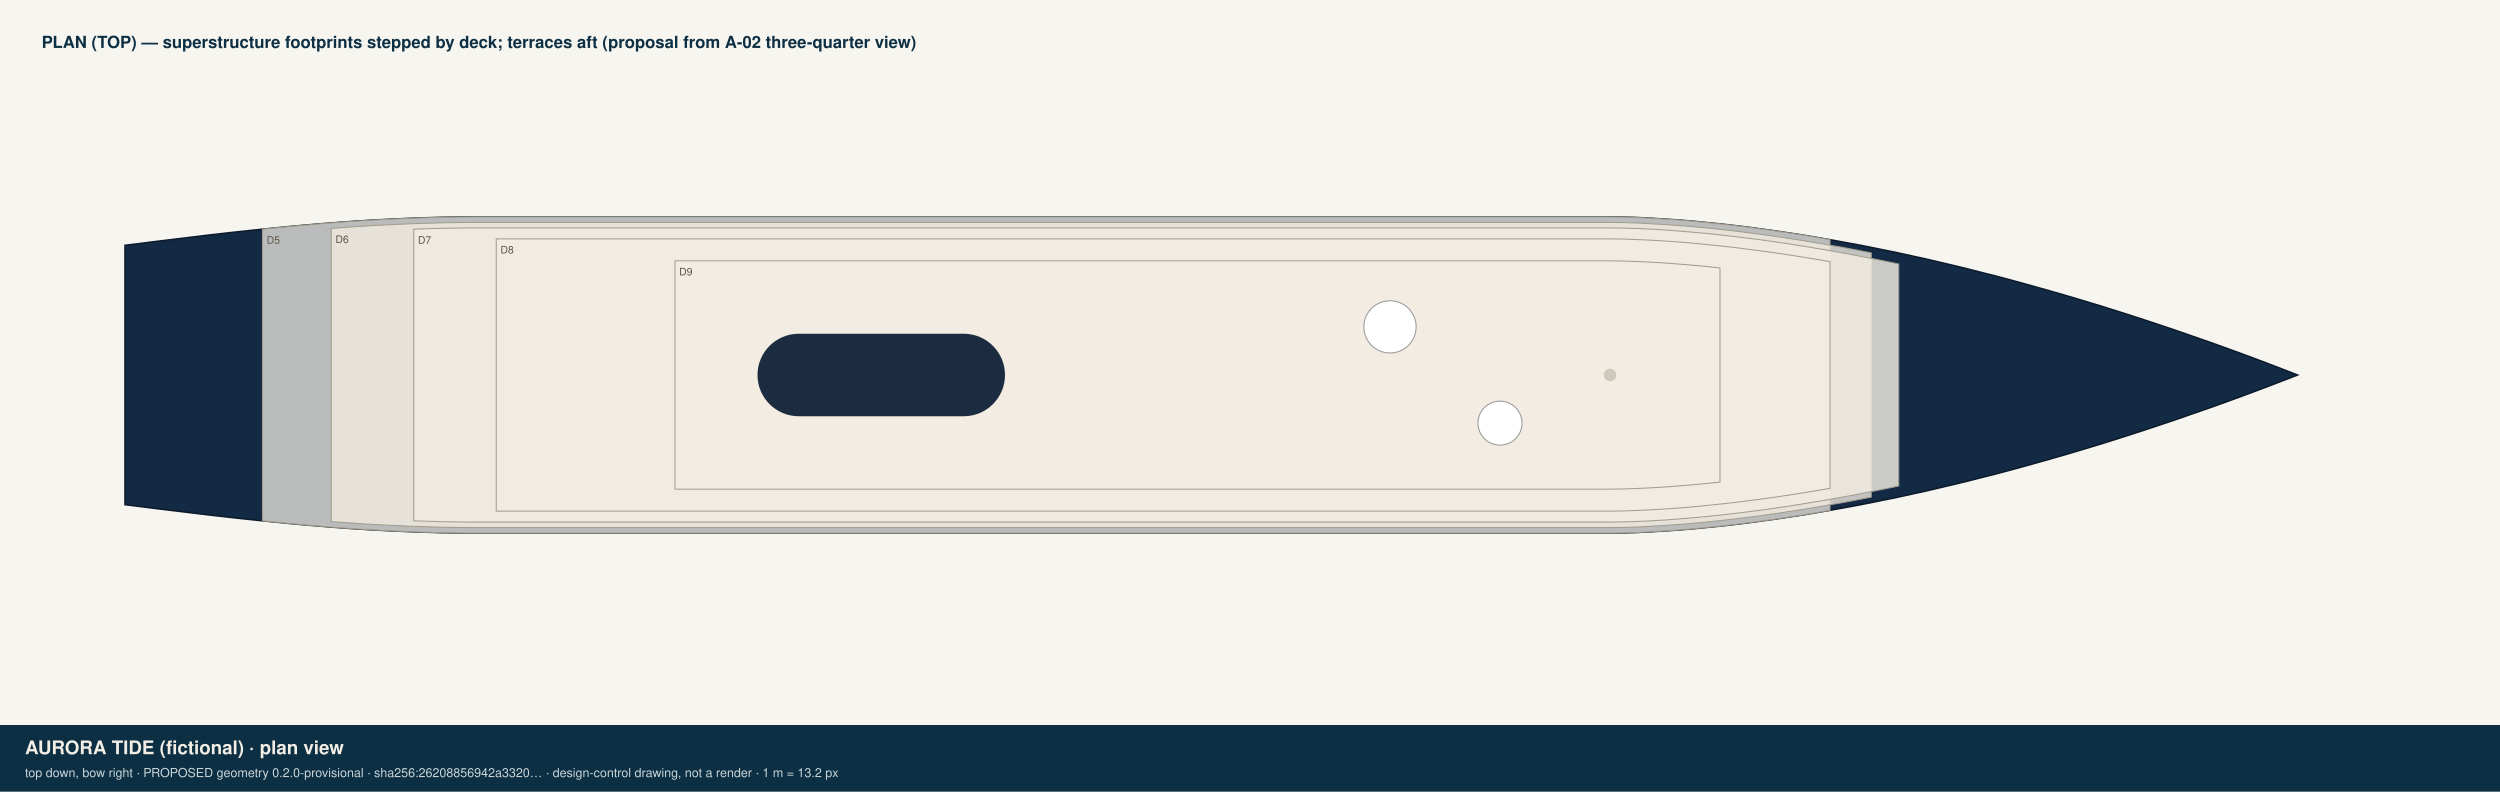
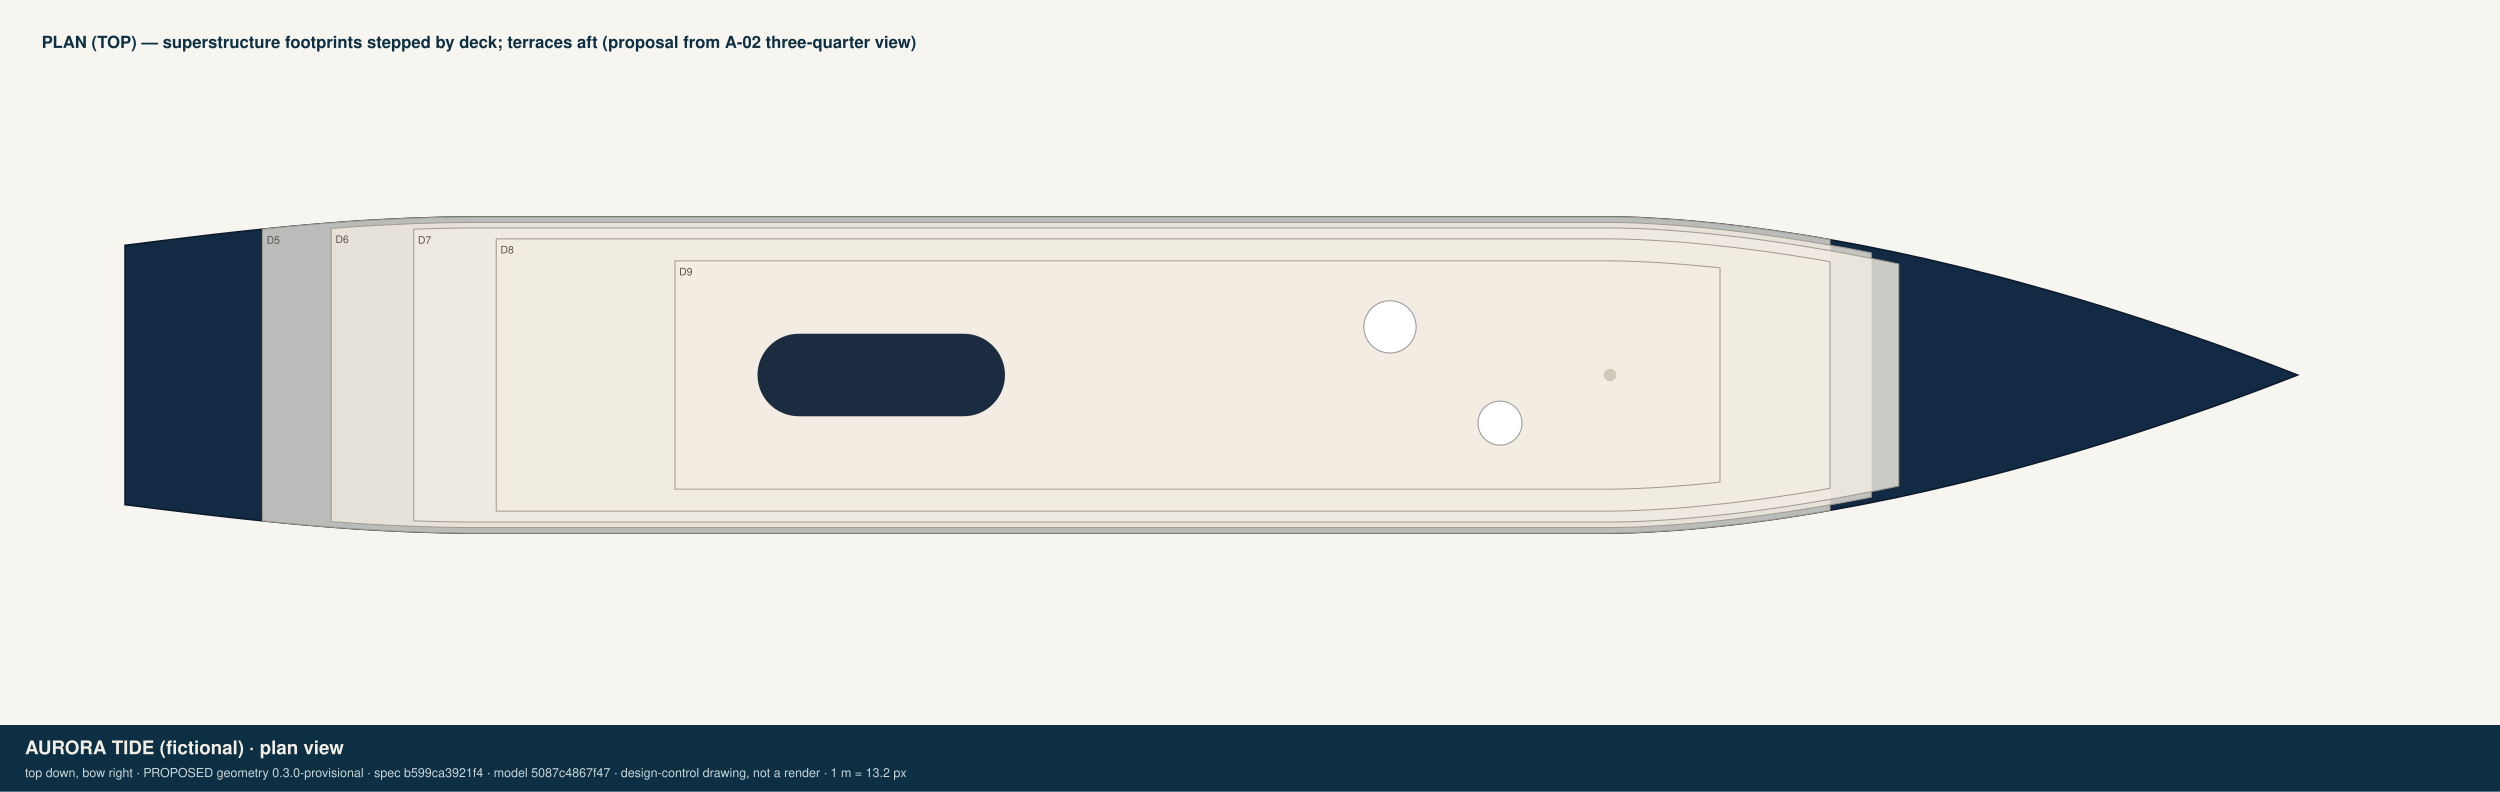
<svg xmlns="http://www.w3.org/2000/svg" viewBox="0 0 2400 760" width="2400" height="760" font-family="Helvetica, Arial, sans-serif">
  <rect width="2400" height="760" fill="#f7f5ef" />
  <g>
    <polygon points="120.0,235.5 133.2,233.9 146.4,232.2 159.6,230.6 172.8,229.0 186.0,227.4 199.2,225.8 212.4,224.3 225.6,222.8 238.8,221.4 252.0,220.0 265.2,218.7 278.4,217.4 291.6,216.2 304.8,215.1 318.0,214.0 331.2,213.0 344.4,212.1 357.6,211.3 370.8,210.6 384.0,210.0 397.2,209.4 410.4,209.0 423.6,208.6 436.8,208.4 450.0,208.2 463.2,208.2 476.4,208.2 489.6,208.2 502.8,208.2 516.0,208.2 529.2,208.2 542.4,208.2 555.6,208.2 568.8,208.2 582.0,208.2 595.2,208.2 608.4,208.2 621.6,208.2 634.8,208.2 648.0,208.2 661.2,208.2 674.4,208.2 687.6,208.2 700.8,208.2 714.0,208.2 727.2,208.2 740.4,208.2 753.6,208.2 766.8,208.2 780.0,208.2 793.2,208.2 806.4,208.2 819.6,208.2 832.8,208.2 846.0,208.2 859.2,208.2 872.4,208.2 885.6,208.2 898.8,208.2 912.0,208.2 925.2,208.2 938.4,208.2 951.6,208.2 964.8,208.2 978.0,208.2 991.2,208.2 1004.4,208.2 1017.6,208.2 1030.8,208.2 1044.0,208.2 1057.2,208.2 1070.4,208.2 1083.6,208.2 1096.8,208.2 1110.0,208.2 1123.2,208.2 1136.4,208.2 1149.6,208.2 1162.8,208.2 1176.0,208.2 1189.2,208.2 1202.4,208.2 1215.6,208.2 1228.8,208.2 1242.0,208.2 1255.2,208.2 1268.4,208.2 1281.6,208.2 1294.8,208.2 1308.0,208.2 1321.2,208.2 1334.4,208.2 1347.6,208.2 1360.8,208.2 1374.0,208.2 1387.2,208.2 1400.4,208.2 1413.6,208.2 1426.8,208.2 1440.0,208.2 1453.2,208.2 1466.4,208.2 1479.6,208.2 1492.8,208.2 1506.0,208.2 1519.2,208.2 1532.4,208.2 1545.6,208.2 1558.8,208.4 1572.0,208.8 1585.2,209.5 1598.4,210.3 1611.6,211.2 1624.8,212.3 1638.0,213.6 1651.2,214.9 1664.4,216.4 1677.6,218.0 1690.8,219.8 1704.0,221.6 1717.2,223.6 1730.4,225.6 1743.6,227.8 1756.8,230.1 1770.0,232.5 1783.2,234.9 1796.4,237.5 1809.6,240.2 1822.8,242.9 1836.0,245.8 1849.2,248.7 1862.4,251.8 1875.6,254.9 1888.8,258.1 1902.0,261.5 1915.2,264.8 1928.4,268.3 1941.6,271.9 1954.8,275.6 1968.0,279.3 1981.2,283.1 1994.4,287.0 2007.6,291.0 2020.8,295.0 2034.0,299.2 2047.2,303.4 2060.4,307.7 2073.6,312.1 2086.8,316.5 2100.0,321.1 2113.2,325.7 2126.4,330.3 2139.6,335.1 2152.8,339.9 2166.0,344.8 2179.2,349.8 2192.4,354.9 2205.6,360.0 2205.6,360.0 2192.4,365.1 2179.2,370.2 2166.0,375.2 2152.8,380.1 2139.6,384.9 2126.4,389.7 2113.2,394.3 2100.0,398.9 2086.8,403.5 2073.6,407.9 2060.4,412.3 2047.2,416.6 2034.0,420.8 2020.8,425.0 2007.6,429.0 1994.4,433.0 1981.2,436.9 1968.0,440.7 1954.8,444.4 1941.6,448.1 1928.4,451.7 1915.2,455.2 1902.0,458.5 1888.8,461.9 1875.6,465.1 1862.4,468.2 1849.2,471.3 1836.0,474.2 1822.8,477.1 1809.6,479.8 1796.4,482.5 1783.2,485.1 1770.0,487.5 1756.8,489.9 1743.6,492.2 1730.4,494.4 1717.2,496.4 1704.0,498.4 1690.8,500.2 1677.6,502.0 1664.4,503.6 1651.2,505.1 1638.0,506.4 1624.8,507.7 1611.6,508.8 1598.4,509.7 1585.2,510.5 1572.0,511.2 1558.8,511.6 1545.6,511.8 1532.4,511.8 1519.2,511.8 1506.0,511.8 1492.8,511.8 1479.6,511.8 1466.4,511.8 1453.2,511.8 1440.0,511.8 1426.8,511.8 1413.6,511.8 1400.4,511.8 1387.2,511.8 1374.0,511.8 1360.8,511.8 1347.6,511.8 1334.4,511.8 1321.2,511.8 1308.0,511.8 1294.8,511.8 1281.6,511.8 1268.4,511.8 1255.2,511.8 1242.0,511.8 1228.8,511.8 1215.6,511.8 1202.4,511.8 1189.2,511.8 1176.0,511.8 1162.8,511.8 1149.6,511.8 1136.4,511.8 1123.2,511.8 1110.0,511.8 1096.8,511.8 1083.6,511.8 1070.4,511.8 1057.2,511.8 1044.0,511.8 1030.8,511.8 1017.6,511.8 1004.4,511.8 991.2,511.8 978.0,511.8 964.8,511.8 951.6,511.8 938.4,511.8 925.2,511.8 912.0,511.8 898.8,511.8 885.6,511.8 872.4,511.8 859.2,511.8 846.0,511.8 832.8,511.8 819.6,511.8 806.4,511.8 793.2,511.8 780.0,511.8 766.8,511.8 753.6,511.8 740.4,511.8 727.2,511.8 714.0,511.8 700.8,511.8 687.6,511.8 674.4,511.8 661.2,511.8 648.0,511.8 634.8,511.8 621.6,511.8 608.4,511.8 595.2,511.8 582.0,511.8 568.8,511.8 555.6,511.8 542.4,511.8 529.2,511.8 516.0,511.8 502.8,511.8 489.6,511.8 476.4,511.8 463.2,511.8 450.0,511.8 436.8,511.6 423.6,511.4 410.4,511.0 397.2,510.6 384.0,510.0 370.8,509.4 357.6,508.7 344.4,507.9 331.2,507.0 318.0,506.0 304.8,504.9 291.6,503.8 278.4,502.6 265.2,501.3 252.0,500.0 238.8,498.6 225.6,497.2 212.4,495.7 199.2,494.2 186.0,492.6 172.8,491.0 159.6,489.4 146.4,487.8 133.2,486.1 120.0,484.5" fill="#132a45" stroke="#0b1a2b" stroke-width="1.5" />
    <polygon points="252.0,220.0 265.2,218.7 278.4,217.4 291.6,216.2 304.8,215.1 318.0,214.0 331.2,213.0 344.4,212.1 357.6,211.3 370.8,210.6 384.0,210.0 397.2,209.4 410.4,209.0 423.6,208.6 436.8,208.4 450.0,208.2 463.2,208.2 476.4,208.2 489.6,208.2 502.8,208.2 516.0,208.2 529.2,208.2 542.4,208.2 555.6,208.2 568.8,208.2 582.0,208.2 595.2,208.2 608.4,208.2 621.6,208.2 634.8,208.2 648.0,208.2 661.2,208.2 674.4,208.2 687.6,208.2 700.8,208.2 714.0,208.2 727.2,208.2 740.4,208.2 753.6,208.2 766.8,208.2 780.0,208.2 793.2,208.2 806.4,208.2 819.6,208.2 832.8,208.2 846.0,208.2 859.2,208.2 872.4,208.2 885.6,208.2 898.8,208.2 912.0,208.2 925.2,208.2 938.4,208.2 951.6,208.2 964.8,208.2 978.0,208.2 991.2,208.2 1004.4,208.2 1017.6,208.2 1030.8,208.2 1044.0,208.2 1057.2,208.2 1070.4,208.2 1083.6,208.2 1096.8,208.2 1110.0,208.2 1123.2,208.2 1136.4,208.2 1149.6,208.2 1162.8,208.2 1176.0,208.2 1189.2,208.2 1202.4,208.2 1215.6,208.2 1228.8,208.2 1242.0,208.2 1255.2,208.2 1268.4,208.2 1281.6,208.2 1294.8,208.2 1308.0,208.2 1321.2,208.2 1334.4,208.2 1347.6,208.2 1360.8,208.2 1374.0,208.2 1387.2,208.2 1400.4,208.2 1413.6,208.2 1426.8,208.2 1440.0,208.2 1453.2,208.2 1466.4,208.2 1479.6,208.2 1492.8,208.2 1506.0,208.2 1519.2,208.2 1532.4,208.2 1545.6,208.2 1558.8,208.4 1572.0,208.8 1585.2,209.5 1598.4,210.3 1611.6,211.2 1624.8,212.3 1638.0,213.6 1651.2,214.9 1664.4,216.4 1677.6,218.0 1690.8,219.8 1704.0,221.6 1717.2,223.6 1730.4,225.6 1743.6,227.8 1756.8,230.1 1756.8,489.9 1743.6,492.2 1730.4,494.4 1717.2,496.4 1704.0,498.4 1690.8,500.2 1677.6,502.0 1664.4,503.6 1651.2,505.1 1638.0,506.4 1624.8,507.7 1611.6,508.8 1598.4,509.7 1585.2,510.5 1572.0,511.2 1558.8,511.6 1545.6,511.8 1532.4,511.8 1519.2,511.8 1506.0,511.8 1492.8,511.8 1479.6,511.8 1466.4,511.8 1453.2,511.8 1440.0,511.8 1426.8,511.8 1413.6,511.8 1400.4,511.8 1387.2,511.8 1374.0,511.8 1360.8,511.8 1347.6,511.8 1334.4,511.8 1321.2,511.8 1308.0,511.8 1294.8,511.8 1281.6,511.8 1268.4,511.8 1255.2,511.8 1242.0,511.8 1228.8,511.8 1215.6,511.8 1202.4,511.8 1189.2,511.8 1176.0,511.8 1162.8,511.8 1149.6,511.8 1136.4,511.8 1123.2,511.8 1110.0,511.8 1096.8,511.8 1083.6,511.8 1070.4,511.8 1057.2,511.8 1044.0,511.8 1030.8,511.8 1017.6,511.8 1004.4,511.8 991.2,511.8 978.0,511.8 964.8,511.8 951.6,511.8 938.4,511.8 925.2,511.8 912.0,511.8 898.8,511.8 885.6,511.8 872.4,511.8 859.2,511.8 846.0,511.8 832.8,511.8 819.6,511.8 806.4,511.8 793.2,511.8 780.0,511.8 766.8,511.8 753.6,511.8 740.4,511.8 727.2,511.8 714.0,511.8 700.8,511.8 687.6,511.8 674.4,511.8 661.2,511.8 648.0,511.8 634.8,511.8 621.6,511.8 608.4,511.8 595.2,511.8 582.0,511.8 568.8,511.8 555.6,511.8 542.4,511.8 529.2,511.8 516.0,511.8 502.8,511.8 489.6,511.8 476.4,511.8 463.2,511.8 450.0,511.8 436.8,511.6 423.6,511.4 410.4,511.0 397.2,510.6 384.0,510.0 370.8,509.4 357.6,508.7 344.4,507.9 331.2,507.0 318.0,506.0 304.8,504.9 291.6,503.8 278.4,502.6 265.2,501.3 252.0,500.0" fill="#f1ece2" stroke="#a39c8e" stroke-width="1" fill-opacity="0.75" />
    <text x="256.0" y="234.0" font-size="10" fill="#5a5246">D5</text>
    <polygon points="318.0,219.3 331.2,218.3 344.4,217.4 357.6,216.6 370.8,215.9 384.0,215.3 397.2,214.7 410.4,214.3 423.6,213.9 436.8,213.7 450.0,213.5 463.2,213.5 476.4,213.5 489.6,213.5 502.8,213.5 516.0,213.5 529.2,213.5 542.4,213.5 555.6,213.5 568.8,213.5 582.0,213.5 595.2,213.5 608.4,213.5 621.6,213.5 634.8,213.5 648.0,213.5 661.2,213.5 674.4,213.5 687.6,213.5 700.8,213.5 714.0,213.5 727.2,213.5 740.4,213.5 753.6,213.5 766.8,213.5 780.0,213.5 793.2,213.5 806.4,213.5 819.6,213.5 832.8,213.5 846.0,213.5 859.2,213.5 872.4,213.5 885.6,213.5 898.8,213.5 912.0,213.5 925.2,213.5 938.4,213.5 951.6,213.5 964.8,213.5 978.0,213.5 991.2,213.5 1004.4,213.5 1017.6,213.5 1030.8,213.5 1044.0,213.5 1057.2,213.5 1070.4,213.5 1083.6,213.5 1096.8,213.5 1110.0,213.5 1123.2,213.5 1136.4,213.5 1149.6,213.5 1162.8,213.5 1176.0,213.5 1189.2,213.5 1202.4,213.5 1215.6,213.5 1228.8,213.5 1242.0,213.5 1255.2,213.5 1268.4,213.5 1281.6,213.5 1294.8,213.5 1308.0,213.5 1321.2,213.5 1334.4,213.5 1347.6,213.5 1360.8,213.5 1374.0,213.5 1387.2,213.5 1400.4,213.5 1413.6,213.5 1426.8,213.5 1440.0,213.5 1453.2,213.5 1466.4,213.5 1479.6,213.5 1492.8,213.5 1506.0,213.5 1519.2,213.5 1532.4,213.5 1545.6,213.5 1558.8,213.7 1572.0,214.1 1585.2,214.8 1598.4,215.6 1611.6,216.5 1624.8,217.6 1638.0,218.8 1651.2,220.2 1664.4,221.7 1677.6,223.3 1690.8,225.1 1704.0,226.9 1717.2,228.9 1730.4,230.9 1743.6,233.1 1756.8,235.4 1770.0,237.7 1783.2,240.2 1796.4,242.8 1796.4,477.2 1783.2,479.8 1770.0,482.3 1756.8,484.6 1743.6,486.9 1730.4,489.1 1717.2,491.1 1704.0,493.1 1690.8,494.9 1677.6,496.7 1664.4,498.3 1651.2,499.8 1638.0,501.2 1624.8,502.4 1611.6,503.5 1598.4,504.4 1585.2,505.2 1572.0,505.9 1558.8,506.3 1545.6,506.5 1532.4,506.5 1519.2,506.5 1506.0,506.5 1492.8,506.5 1479.6,506.5 1466.4,506.5 1453.2,506.5 1440.0,506.5 1426.8,506.5 1413.6,506.5 1400.4,506.5 1387.2,506.5 1374.0,506.5 1360.8,506.5 1347.6,506.5 1334.4,506.5 1321.2,506.5 1308.0,506.5 1294.8,506.5 1281.6,506.5 1268.4,506.5 1255.2,506.5 1242.0,506.5 1228.8,506.5 1215.6,506.5 1202.4,506.5 1189.2,506.5 1176.0,506.5 1162.8,506.5 1149.6,506.5 1136.4,506.5 1123.2,506.5 1110.0,506.5 1096.8,506.5 1083.6,506.5 1070.4,506.5 1057.2,506.5 1044.0,506.5 1030.8,506.5 1017.6,506.5 1004.4,506.5 991.2,506.5 978.0,506.5 964.8,506.5 951.6,506.5 938.4,506.5 925.2,506.5 912.0,506.5 898.8,506.5 885.6,506.5 872.4,506.5 859.2,506.5 846.0,506.5 832.8,506.5 819.6,506.5 806.4,506.5 793.2,506.5 780.0,506.5 766.8,506.5 753.6,506.5 740.4,506.5 727.2,506.5 714.0,506.5 700.8,506.5 687.6,506.5 674.4,506.5 661.2,506.5 648.0,506.5 634.8,506.5 621.6,506.5 608.4,506.5 595.2,506.5 582.0,506.5 568.8,506.5 555.6,506.5 542.4,506.5 529.2,506.5 516.0,506.5 502.8,506.5 489.6,506.5 476.4,506.5 463.2,506.5 450.0,506.5 436.8,506.3 423.6,506.1 410.4,505.7 397.2,505.3 384.0,504.7 370.8,504.1 357.6,503.4 344.4,502.6 331.2,501.7 318.0,500.7" fill="#f1ece2" stroke="#a39c8e" stroke-width="1" fill-opacity="0.79" />
    <text x="322.0" y="233.3" font-size="10" fill="#5a5246">D6</text>
    <polygon points="397.2,220.0 410.4,219.6 423.6,219.2 436.8,219.0 450.0,218.8 463.2,218.8 476.4,218.8 489.6,218.8 502.8,218.8 516.0,218.8 529.2,218.8 542.4,218.8 555.6,218.8 568.8,218.8 582.0,218.8 595.2,218.8 608.4,218.8 621.6,218.8 634.8,218.8 648.0,218.8 661.2,218.8 674.4,218.8 687.6,218.8 700.8,218.8 714.0,218.8 727.2,218.8 740.4,218.8 753.6,218.8 766.8,218.8 780.0,218.8 793.2,218.8 806.4,218.8 819.6,218.8 832.8,218.8 846.0,218.8 859.2,218.8 872.4,218.8 885.6,218.8 898.8,218.8 912.0,218.8 925.2,218.8 938.4,218.8 951.6,218.8 964.8,218.8 978.0,218.8 991.2,218.8 1004.4,218.8 1017.6,218.8 1030.8,218.8 1044.0,218.8 1057.2,218.8 1070.4,218.8 1083.6,218.8 1096.8,218.8 1110.0,218.8 1123.2,218.8 1136.4,218.8 1149.6,218.8 1162.8,218.8 1176.0,218.8 1189.2,218.8 1202.4,218.8 1215.6,218.8 1228.8,218.8 1242.0,218.8 1255.2,218.8 1268.4,218.8 1281.6,218.8 1294.8,218.8 1308.0,218.8 1321.2,218.8 1334.4,218.8 1347.6,218.8 1360.8,218.8 1374.0,218.8 1387.2,218.8 1400.4,218.8 1413.6,218.8 1426.8,218.8 1440.0,218.8 1453.2,218.8 1466.4,218.8 1479.6,218.8 1492.8,218.8 1506.0,218.8 1519.2,218.8 1532.4,218.8 1545.6,218.8 1558.8,219.0 1572.0,219.4 1585.2,220.0 1598.4,220.8 1611.6,221.8 1624.8,222.9 1638.0,224.1 1651.2,225.5 1664.4,227.0 1677.6,228.6 1690.8,230.3 1704.0,232.2 1717.2,234.1 1730.4,236.2 1743.6,238.4 1756.8,240.6 1770.0,243.0 1783.2,245.5 1796.4,248.1 1809.6,250.7 1822.8,253.5 1822.8,466.5 1809.6,469.3 1796.4,471.9 1783.2,474.5 1770.0,477.0 1756.8,479.4 1743.6,481.6 1730.4,483.8 1717.2,485.9 1704.0,487.8 1690.8,489.7 1677.6,491.4 1664.4,493.0 1651.2,494.5 1638.0,495.9 1624.8,497.1 1611.6,498.2 1598.4,499.2 1585.2,500.0 1572.0,500.6 1558.8,501.0 1545.6,501.2 1532.4,501.2 1519.2,501.2 1506.0,501.2 1492.8,501.2 1479.6,501.2 1466.4,501.2 1453.2,501.2 1440.0,501.2 1426.8,501.2 1413.6,501.2 1400.4,501.2 1387.2,501.2 1374.0,501.2 1360.8,501.2 1347.6,501.2 1334.4,501.2 1321.2,501.2 1308.0,501.2 1294.8,501.2 1281.6,501.2 1268.4,501.2 1255.2,501.2 1242.0,501.2 1228.8,501.2 1215.6,501.2 1202.4,501.2 1189.2,501.2 1176.0,501.2 1162.8,501.2 1149.6,501.2 1136.4,501.2 1123.2,501.2 1110.0,501.2 1096.8,501.2 1083.6,501.2 1070.4,501.2 1057.2,501.2 1044.0,501.2 1030.8,501.2 1017.6,501.2 1004.4,501.2 991.2,501.2 978.0,501.2 964.8,501.2 951.6,501.2 938.4,501.2 925.2,501.2 912.0,501.2 898.8,501.2 885.6,501.2 872.4,501.2 859.2,501.2 846.0,501.2 832.8,501.2 819.6,501.2 806.4,501.2 793.2,501.2 780.0,501.2 766.8,501.2 753.6,501.2 740.4,501.2 727.2,501.2 714.0,501.2 700.8,501.2 687.6,501.2 674.4,501.2 661.2,501.2 648.0,501.2 634.8,501.2 621.6,501.2 608.4,501.2 595.2,501.2 582.0,501.2 568.8,501.2 555.6,501.2 542.4,501.2 529.2,501.2 516.0,501.2 502.8,501.2 489.6,501.2 476.4,501.2 463.2,501.2 450.0,501.2 436.8,501.0 423.6,500.8 410.4,500.4 397.2,500.0" fill="#f1ece2" stroke="#a39c8e" stroke-width="1" fill-opacity="0.83" />
    <text x="401.2" y="234.0" font-size="10" fill="#5a5246">D7</text>
    <polygon points="476.4,229.3 489.6,229.3 502.8,229.3 516.0,229.3 529.2,229.3 542.4,229.3 555.6,229.3 568.8,229.3 582.0,229.3 595.2,229.3 608.4,229.3 621.6,229.3 634.8,229.3 648.0,229.3 661.2,229.3 674.4,229.3 687.6,229.3 700.8,229.3 714.0,229.3 727.2,229.3 740.4,229.3 753.6,229.3 766.8,229.3 780.0,229.3 793.2,229.3 806.4,229.3 819.6,229.3 832.8,229.3 846.0,229.3 859.2,229.3 872.4,229.3 885.6,229.3 898.8,229.3 912.0,229.3 925.2,229.3 938.4,229.3 951.6,229.3 964.8,229.3 978.0,229.3 991.2,229.3 1004.4,229.3 1017.6,229.3 1030.8,229.3 1044.0,229.3 1057.2,229.3 1070.4,229.3 1083.6,229.3 1096.8,229.3 1110.0,229.3 1123.2,229.3 1136.4,229.3 1149.6,229.3 1162.8,229.3 1176.0,229.3 1189.2,229.3 1202.4,229.3 1215.6,229.3 1228.8,229.3 1242.0,229.3 1255.2,229.3 1268.4,229.3 1281.6,229.3 1294.8,229.3 1308.0,229.3 1321.2,229.3 1334.4,229.3 1347.6,229.3 1360.8,229.3 1374.0,229.3 1387.2,229.3 1400.4,229.3 1413.6,229.3 1426.8,229.3 1440.0,229.3 1453.2,229.3 1466.4,229.3 1479.6,229.3 1492.8,229.3 1506.0,229.3 1519.2,229.3 1532.4,229.3 1545.6,229.3 1558.8,229.5 1572.0,230.0 1585.2,230.6 1598.4,231.4 1611.6,232.3 1624.8,233.4 1638.0,234.7 1651.2,236.1 1664.4,237.5 1677.6,239.2 1690.8,240.9 1704.0,242.7 1717.2,244.7 1730.4,246.8 1743.6,248.9 1756.8,251.2 1756.8,468.8 1743.6,471.1 1730.4,473.2 1717.2,475.3 1704.0,477.3 1690.8,479.1 1677.6,480.8 1664.4,482.5 1651.2,483.9 1638.0,485.3 1624.8,486.6 1611.6,487.7 1598.4,488.6 1585.2,489.4 1572.0,490.0 1558.8,490.5 1545.6,490.7 1532.4,490.7 1519.2,490.7 1506.0,490.7 1492.8,490.7 1479.6,490.7 1466.4,490.7 1453.2,490.7 1440.0,490.7 1426.8,490.7 1413.6,490.7 1400.4,490.7 1387.2,490.7 1374.0,490.7 1360.8,490.7 1347.6,490.7 1334.4,490.7 1321.2,490.7 1308.0,490.7 1294.8,490.7 1281.6,490.7 1268.4,490.7 1255.2,490.7 1242.0,490.7 1228.8,490.7 1215.6,490.7 1202.4,490.7 1189.2,490.7 1176.0,490.7 1162.8,490.7 1149.6,490.7 1136.4,490.7 1123.2,490.7 1110.0,490.7 1096.8,490.7 1083.6,490.7 1070.4,490.7 1057.2,490.7 1044.0,490.7 1030.8,490.7 1017.6,490.7 1004.4,490.7 991.2,490.7 978.0,490.7 964.8,490.7 951.6,490.7 938.4,490.7 925.2,490.7 912.0,490.7 898.8,490.7 885.6,490.7 872.4,490.7 859.2,490.7 846.0,490.7 832.8,490.7 819.6,490.7 806.4,490.7 793.2,490.7 780.0,490.7 766.8,490.7 753.6,490.7 740.4,490.7 727.2,490.7 714.0,490.7 700.8,490.7 687.6,490.7 674.4,490.7 661.2,490.7 648.0,490.7 634.8,490.7 621.6,490.7 608.4,490.7 595.2,490.7 582.0,490.7 568.8,490.7 555.6,490.7 542.4,490.7 529.2,490.7 516.0,490.7 502.8,490.7 489.6,490.7 476.4,490.7" fill="#f1ece2" stroke="#a39c8e" stroke-width="1" fill-opacity="0.87" />
    <text x="480.4" y="243.3" font-size="10" fill="#5a5246">D8</text>
    <polygon points="648.0,250.4 661.2,250.4 674.4,250.4 687.6,250.4 700.8,250.4 714.0,250.4 727.2,250.4 740.4,250.4 753.6,250.4 766.8,250.4 780.0,250.4 793.2,250.4 806.4,250.4 819.6,250.4 832.8,250.4 846.0,250.4 859.2,250.4 872.4,250.4 885.6,250.4 898.8,250.4 912.0,250.4 925.2,250.4 938.4,250.4 951.6,250.4 964.8,250.4 978.0,250.4 991.2,250.4 1004.4,250.4 1017.6,250.4 1030.8,250.4 1044.0,250.4 1057.2,250.4 1070.4,250.4 1083.6,250.4 1096.8,250.4 1110.0,250.4 1123.2,250.4 1136.4,250.4 1149.6,250.4 1162.8,250.4 1176.0,250.4 1189.2,250.4 1202.4,250.4 1215.6,250.4 1228.8,250.4 1242.0,250.4 1255.2,250.4 1268.4,250.4 1281.6,250.4 1294.8,250.4 1308.0,250.4 1321.2,250.4 1334.4,250.4 1347.6,250.4 1360.8,250.4 1374.0,250.4 1387.2,250.4 1400.4,250.4 1413.6,250.4 1426.8,250.4 1440.0,250.4 1453.2,250.4 1466.4,250.4 1479.6,250.4 1492.8,250.4 1506.0,250.4 1519.2,250.4 1532.4,250.4 1545.6,250.4 1558.8,250.6 1572.0,251.1 1585.2,251.7 1598.4,252.5 1611.6,253.5 1624.8,254.6 1638.0,255.8 1651.2,257.2 1651.2,462.8 1638.0,464.2 1624.8,465.4 1611.6,466.5 1598.4,467.5 1585.2,468.3 1572.0,468.9 1558.8,469.4 1545.6,469.6 1532.4,469.6 1519.2,469.6 1506.0,469.6 1492.8,469.6 1479.6,469.6 1466.4,469.6 1453.2,469.6 1440.0,469.6 1426.8,469.6 1413.6,469.6 1400.4,469.6 1387.2,469.6 1374.0,469.6 1360.8,469.6 1347.6,469.6 1334.4,469.6 1321.2,469.6 1308.0,469.6 1294.8,469.6 1281.6,469.6 1268.4,469.6 1255.2,469.6 1242.0,469.6 1228.8,469.6 1215.6,469.6 1202.4,469.6 1189.2,469.6 1176.0,469.6 1162.8,469.6 1149.6,469.6 1136.4,469.6 1123.2,469.6 1110.0,469.6 1096.8,469.6 1083.6,469.6 1070.4,469.6 1057.2,469.6 1044.0,469.6 1030.8,469.6 1017.6,469.6 1004.4,469.6 991.2,469.6 978.0,469.6 964.8,469.6 951.6,469.6 938.4,469.6 925.2,469.6 912.0,469.6 898.8,469.6 885.6,469.6 872.4,469.6 859.2,469.6 846.0,469.6 832.8,469.6 819.6,469.6 806.4,469.6 793.2,469.6 780.0,469.6 766.8,469.6 753.6,469.6 740.4,469.6 727.2,469.6 714.0,469.6 700.8,469.6 687.6,469.6 674.4,469.6 661.2,469.6 648.0,469.6" fill="#f1ece2" stroke="#a39c8e" stroke-width="1" fill-opacity="0.91" />
    <text x="652.0" y="264.4" font-size="10" fill="#5a5246">D9</text>
    <rect x="727.2" y="320.4" width="237.6" height="79.2" rx="39.6" fill="#1c2c40" />
    <circle cx="1334.4" cy="313.8" r="25.08" fill="#fff" stroke="#999" />
    <circle cx="1440" cy="406.2" r="21.12" fill="#fff" stroke="#999" />
    <circle cx="1545.6" cy="360" r="6" fill="#cfc9bc" />
    <text x="40.0" y="46.0" font-size="16" fill="#0d2f43" font-weight="700">PLAN (TOP) — superstructure footprints stepped by deck; terraces aft (proposal from A-02 three-quarter view)</text>
  </g>
  <g font-size="15" fill="#0d2f43">
    <rect x="0" y="696" width="2400" height="64" fill="#0d2f43" />
    <text x="24" y="724" fill="#f2eee5" font-size="18" font-weight="700">AURORA TIDE (fictional) · plan view</text>
-     <text x="24" y="746" fill="#c9d6d9" font-size="12">top down, bow right · PROPOSED geometry 0.2.0-provisional · sha256:26208856942a3320… · design-control drawing, not a render · 1 m = 13.2 px</text>
+     <text x="24" y="746" fill="#c9d6d9" font-size="12">top down, bow right · PROPOSED geometry 0.3.0-provisional · spec b599ca3921f4 · model 5087c4867f47 · design-control drawing, not a render · 1 m = 13.2 px</text>
  </g>
</svg>
